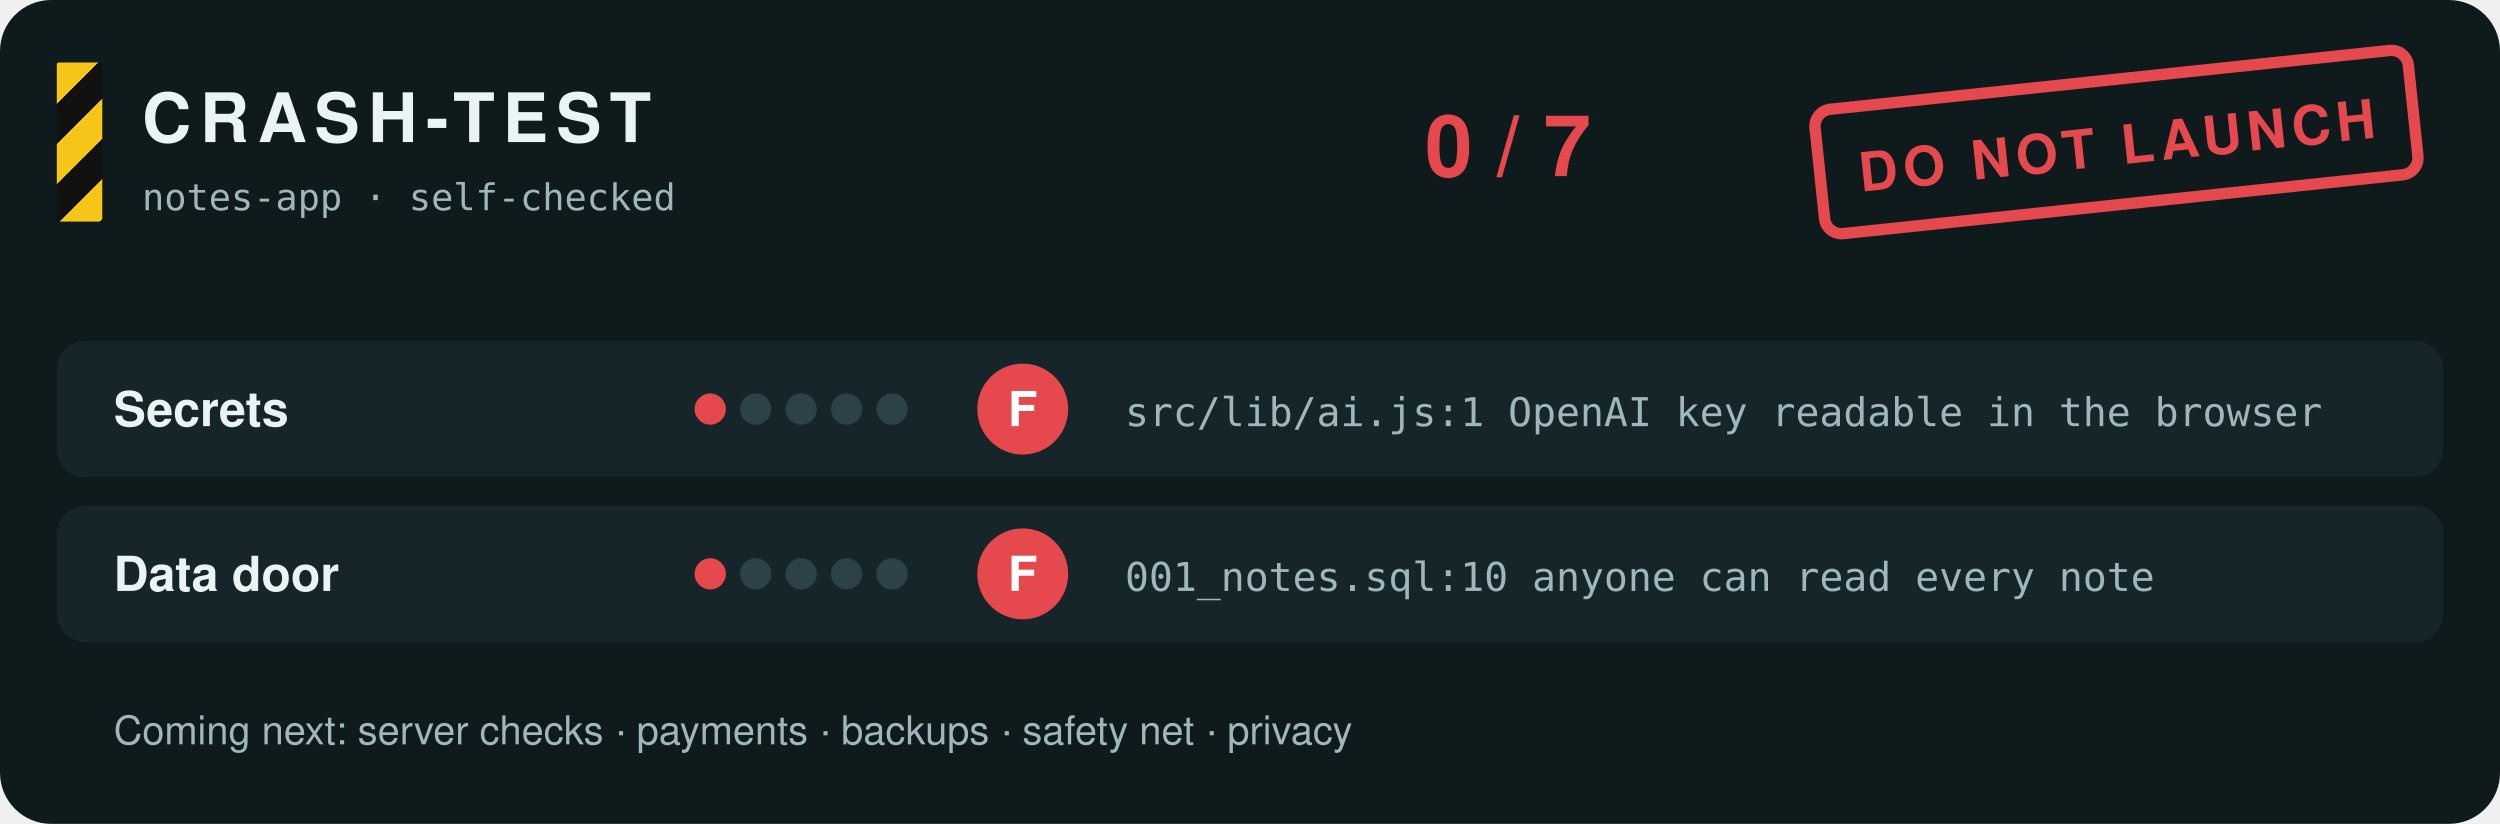
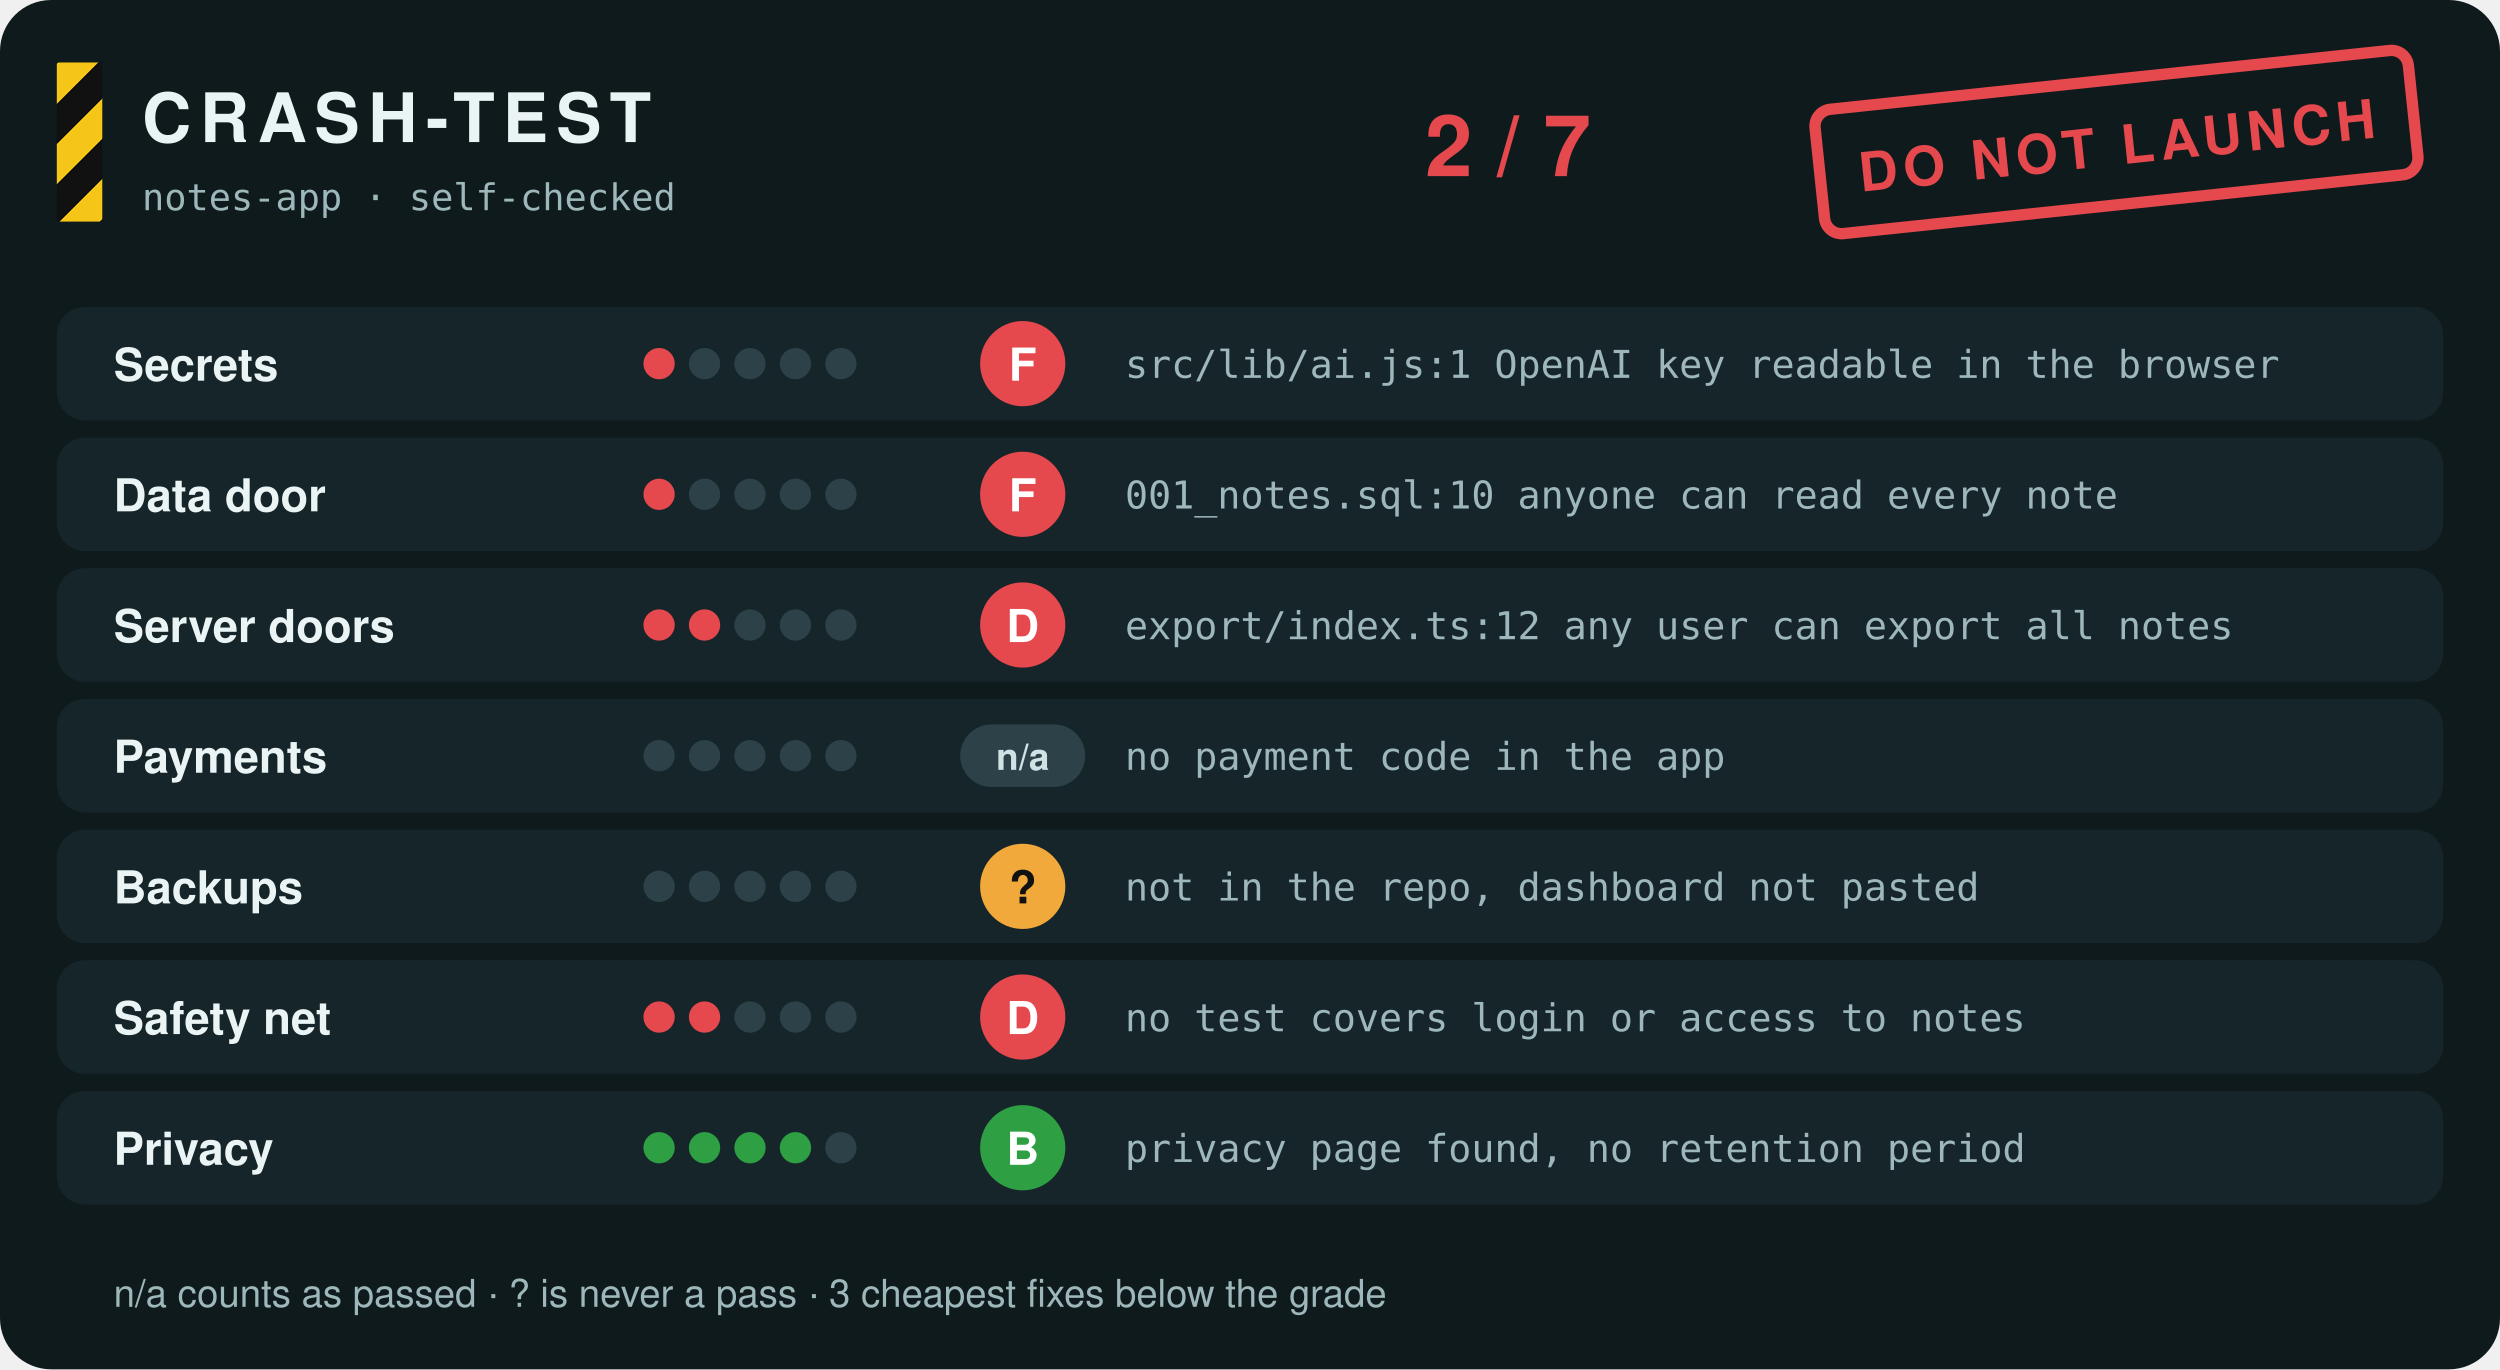
- <svg xmlns="http://www.w3.org/2000/svg" width="880" height="290" viewBox="0 0 880 290" role="img" aria-label="CRASH-TEST: DO NOT LAUNCH">
+ <svg xmlns="http://www.w3.org/2000/svg" width="880" height="482" viewBox="0 0 880 482" role="img" aria-label="CRASH-TEST, notes-app, self-checked: 2 / 7, DO NOT LAUNCH">
  <defs>
    <pattern id="d" width="20" height="20" patternUnits="userSpaceOnUse" patternTransform="rotate(45)">
      <rect width="20" height="20" fill="#F5C518" />
      <rect width="10" height="20" fill="#111111" />
    </pattern>
  </defs>
-   <rect width="880" height="290" rx="18" fill="#0E1A1C" />
+   <rect width="880" height="482" rx="18" fill="#0E1A1C" />
  <rect x="20" y="22" width="16" height="56" fill="url(#d)" />
  <text x="50" y="50" font-family="'Segoe UI', Helvetica, Arial, sans-serif" font-size="24" font-weight="800" letter-spacing="3" fill="#EAF4F4">CRASH-TEST</text>
  <text x="50" y="74" font-family="Consolas, 'SFMono-Regular', Menlo, monospace" font-size="13" fill="#9DB7BB">notes-app  ·  self-checked</text>
-   <text x="560" y="62" text-anchor="end" font-family="'Segoe UI', Helvetica, Arial, sans-serif" font-size="30" font-weight="800" fill="#E5484D">0 / 7</text>
+   <text x="560" y="62" text-anchor="end" font-family="'Segoe UI', Helvetica, Arial, sans-serif" font-size="30" font-weight="800" fill="#E5484D">2 / 7</text>
  <g transform="rotate(-6 745 50)">
    <rect x="640" y="28" width="210" height="44" rx="6" fill="none" stroke="#E5484D" stroke-width="4" />
    <text x="745" y="58" text-anchor="middle" font-family="'Segoe UI', Helvetica, Arial, sans-serif" font-size="19" font-weight="900" letter-spacing="2" fill="#E5484D">DO NOT LAUNCH</text>
  </g>
-   <rect x="20" y="120" width="840" height="48" rx="10" fill="#16252A" />
-   <text x="40" y="150" font-family="'Segoe UI', Helvetica, Arial, sans-serif" font-size="17" font-weight="700" fill="#EAF4F4">Secrets</text>
-   <g transform="translate(250 144)">
+   <rect x="20" y="108" width="840" height="40" rx="10" fill="#16252A" />
+   <text x="40" y="134" font-family="'Segoe UI', Helvetica, Arial, sans-serif" font-size="16" font-weight="700" fill="#EAF4F4">Secrets</text>
+   <g transform="translate(232 128)">
    <circle cx="0" cy="0" r="5.5" fill="#E5484D" />
    <circle cx="16" cy="0" r="5.5" fill="#2C4248" />
    <circle cx="32" cy="0" r="5.5" fill="#2C4248" />
    <circle cx="48" cy="0" r="5.5" fill="#2C4248" />
    <circle cx="64" cy="0" r="5.5" fill="#2C4248" />
  </g>
-   <circle cx="360" cy="144" r="16" fill="#E5484D" />
-   <text x="360" y="150" text-anchor="middle" font-family="'Segoe UI', Helvetica, Arial, sans-serif" font-size="17" font-weight="800" fill="#FFFFFF">F</text>
-   <text x="396" y="150" font-family="Consolas, 'SFMono-Regular', Menlo, monospace" font-size="14" fill="#9DB7BB">src/lib/ai.js:1  OpenAI key readable in the browser</text>
-   <rect x="20" y="178" width="840" height="48" rx="10" fill="#16252A" />
-   <text x="40" y="208" font-family="'Segoe UI', Helvetica, Arial, sans-serif" font-size="17" font-weight="700" fill="#EAF4F4">Data door</text>
-   <g transform="translate(250 202)">
+   <circle cx="360" cy="128" r="15" fill="#E5484D" />
+   <text x="360" y="134" text-anchor="middle" font-family="'Segoe UI', Helvetica, Arial, sans-serif" font-size="16" font-weight="800" fill="#FFFFFF">F</text>
+   <text x="396" y="133" font-family="Consolas, 'SFMono-Regular', Menlo, monospace" font-size="13.5" fill="#9DB7BB">src/lib/ai.js:1  OpenAI key readable in the browser</text>
+   <rect x="20" y="154" width="840" height="40" rx="10" fill="#16252A" />
+   <text x="40" y="180" font-family="'Segoe UI', Helvetica, Arial, sans-serif" font-size="16" font-weight="700" fill="#EAF4F4">Data door</text>
+   <g transform="translate(232 174)">
    <circle cx="0" cy="0" r="5.5" fill="#E5484D" />
    <circle cx="16" cy="0" r="5.5" fill="#2C4248" />
    <circle cx="32" cy="0" r="5.5" fill="#2C4248" />
    <circle cx="48" cy="0" r="5.5" fill="#2C4248" />
    <circle cx="64" cy="0" r="5.5" fill="#2C4248" />
  </g>
-   <circle cx="360" cy="202" r="16" fill="#E5484D" />
-   <text x="360" y="208" text-anchor="middle" font-family="'Segoe UI', Helvetica, Arial, sans-serif" font-size="17" font-weight="800" fill="#FFFFFF">F</text>
-   <text x="396" y="208" font-family="Consolas, 'SFMono-Regular', Menlo, monospace" font-size="14" fill="#9DB7BB">001_notes.sql:10  anyone can read every note</text>
-   <text x="40" y="262" font-family="'Segoe UI', Helvetica, Arial, sans-serif" font-size="14" fill="#9DB7BB">Coming next: server checks  ·  payments  ·  backups  ·  safety net  ·  privacy</text>
+   <circle cx="360" cy="174" r="15" fill="#E5484D" />
+   <text x="360" y="180" text-anchor="middle" font-family="'Segoe UI', Helvetica, Arial, sans-serif" font-size="16" font-weight="800" fill="#FFFFFF">F</text>
+   <text x="396" y="179" font-family="Consolas, 'SFMono-Regular', Menlo, monospace" font-size="13.5" fill="#9DB7BB">001_notes.sql:10  anyone can read every note</text>
+   <rect x="20" y="200" width="840" height="40" rx="10" fill="#16252A" />
+   <text x="40" y="226" font-family="'Segoe UI', Helvetica, Arial, sans-serif" font-size="16" font-weight="700" fill="#EAF4F4">Server doors</text>
+   <g transform="translate(232 220)">
+     <circle cx="0" cy="0" r="5.5" fill="#E5484D" />
+     <circle cx="16" cy="0" r="5.5" fill="#E5484D" />
+     <circle cx="32" cy="0" r="5.5" fill="#2C4248" />
+     <circle cx="48" cy="0" r="5.5" fill="#2C4248" />
+     <circle cx="64" cy="0" r="5.5" fill="#2C4248" />
+   </g>
+   <circle cx="360" cy="220" r="15" fill="#E5484D" />
+   <text x="360" y="226" text-anchor="middle" font-family="'Segoe UI', Helvetica, Arial, sans-serif" font-size="16" font-weight="800" fill="#FFFFFF">D</text>
+   <text x="396" y="225" font-family="Consolas, 'SFMono-Regular', Menlo, monospace" font-size="13.5" fill="#9DB7BB">export/index.ts:12  any user can export all notes</text>
+   <rect x="20" y="246" width="840" height="40" rx="10" fill="#16252A" />
+   <text x="40" y="272" font-family="'Segoe UI', Helvetica, Arial, sans-serif" font-size="16" font-weight="700" fill="#EAF4F4">Payments</text>
+   <g transform="translate(232 266)">
+     <circle cx="0" cy="0" r="5.5" fill="#2C4248" />
+     <circle cx="16" cy="0" r="5.5" fill="#2C4248" />
+     <circle cx="32" cy="0" r="5.5" fill="#2C4248" />
+     <circle cx="48" cy="0" r="5.5" fill="#2C4248" />
+     <circle cx="64" cy="0" r="5.5" fill="#2C4248" />
+   </g>
+   <rect x="338" y="255" width="44" height="22" rx="11" fill="#2C4248" />
+   <text x="360" y="271" text-anchor="middle" font-family="'Segoe UI', Helvetica, Arial, sans-serif" font-size="13" font-weight="800" fill="#CFE3E5">n/a</text>
+   <text x="396" y="271" font-family="Consolas, 'SFMono-Regular', Menlo, monospace" font-size="13.5" fill="#9DB7BB">no payment code in the app</text>
+   <rect x="20" y="292" width="840" height="40" rx="10" fill="#16252A" />
+   <text x="40" y="318" font-family="'Segoe UI', Helvetica, Arial, sans-serif" font-size="16" font-weight="700" fill="#EAF4F4">Backups</text>
+   <g transform="translate(232 312)">
+     <circle cx="0" cy="0" r="5.5" fill="#2C4248" />
+     <circle cx="16" cy="0" r="5.5" fill="#2C4248" />
+     <circle cx="32" cy="0" r="5.5" fill="#2C4248" />
+     <circle cx="48" cy="0" r="5.5" fill="#2C4248" />
+     <circle cx="64" cy="0" r="5.5" fill="#2C4248" />
+   </g>
+   <circle cx="360" cy="312" r="15" fill="#F2A93B" />
+   <text x="360" y="318" text-anchor="middle" font-family="'Segoe UI', Helvetica, Arial, sans-serif" font-size="16" font-weight="800" fill="#111111">?</text>
+   <text x="396" y="317" font-family="Consolas, 'SFMono-Regular', Menlo, monospace" font-size="13.5" fill="#9DB7BB">not in the repo, dashboard not pasted</text>
+   <rect x="20" y="338" width="840" height="40" rx="10" fill="#16252A" />
+   <text x="40" y="364" font-family="'Segoe UI', Helvetica, Arial, sans-serif" font-size="16" font-weight="700" fill="#EAF4F4">Safety net</text>
+   <g transform="translate(232 358)">
+     <circle cx="0" cy="0" r="5.5" fill="#E5484D" />
+     <circle cx="16" cy="0" r="5.5" fill="#E5484D" />
+     <circle cx="32" cy="0" r="5.5" fill="#2C4248" />
+     <circle cx="48" cy="0" r="5.5" fill="#2C4248" />
+     <circle cx="64" cy="0" r="5.5" fill="#2C4248" />
+   </g>
+   <circle cx="360" cy="358" r="15" fill="#E5484D" />
+   <text x="360" y="364" text-anchor="middle" font-family="'Segoe UI', Helvetica, Arial, sans-serif" font-size="16" font-weight="800" fill="#FFFFFF">D</text>
+   <text x="396" y="363" font-family="Consolas, 'SFMono-Regular', Menlo, monospace" font-size="13.5" fill="#9DB7BB">no test covers login or access to notes</text>
+   <rect x="20" y="384" width="840" height="40" rx="10" fill="#16252A" />
+   <text x="40" y="410" font-family="'Segoe UI', Helvetica, Arial, sans-serif" font-size="16" font-weight="700" fill="#EAF4F4">Privacy</text>
+   <g transform="translate(232 404)">
+     <circle cx="0" cy="0" r="5.5" fill="#2EA043" />
+     <circle cx="16" cy="0" r="5.5" fill="#2EA043" />
+     <circle cx="32" cy="0" r="5.5" fill="#2EA043" />
+     <circle cx="48" cy="0" r="5.5" fill="#2EA043" />
+     <circle cx="64" cy="0" r="5.5" fill="#2C4248" />
+   </g>
+   <circle cx="360" cy="404" r="15" fill="#2EA043" />
+   <text x="360" y="410" text-anchor="middle" font-family="'Segoe UI', Helvetica, Arial, sans-serif" font-size="16" font-weight="800" fill="#FFFFFF">B</text>
+   <text x="396" y="409" font-family="Consolas, 'SFMono-Regular', Menlo, monospace" font-size="13.5" fill="#9DB7BB">privacy page found, no retention period</text>
+   <text x="40" y="460" font-family="'Segoe UI', Helvetica, Arial, sans-serif" font-size="13.5" fill="#9DB7BB">n/a counts as passed  ·  ? is never a pass  ·  3 cheapest fixes below the grade</text>
</svg>
